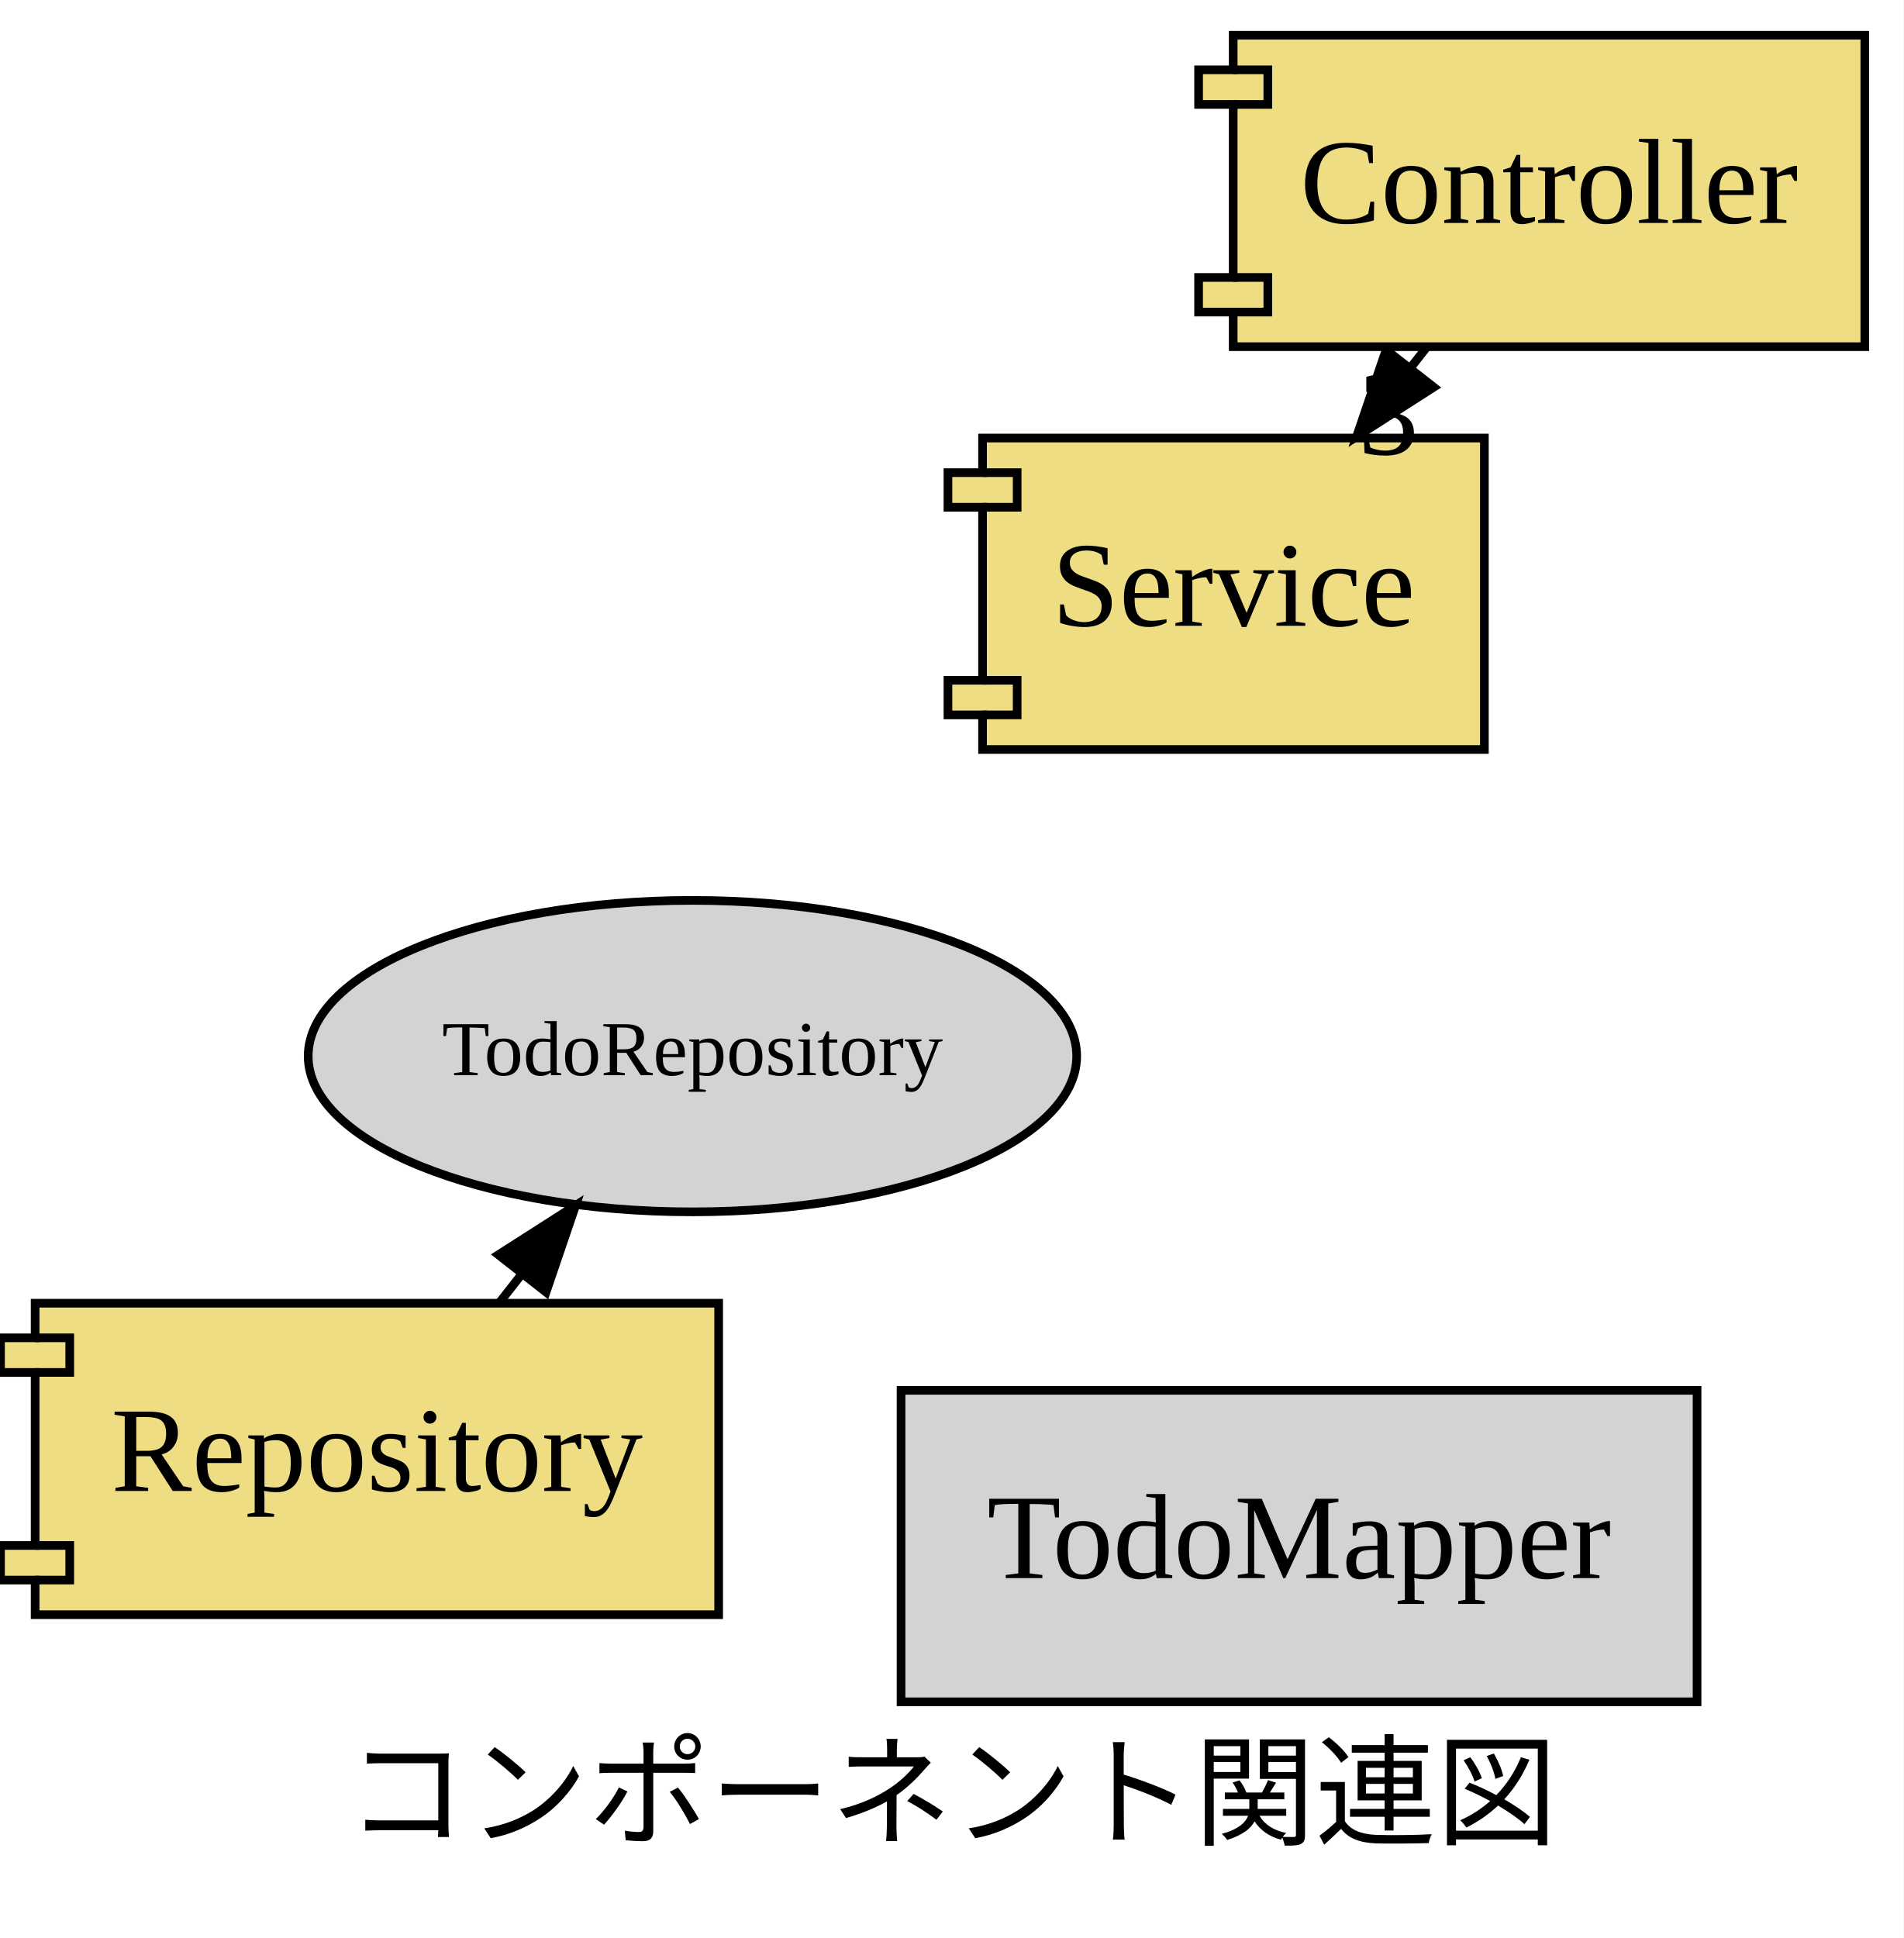
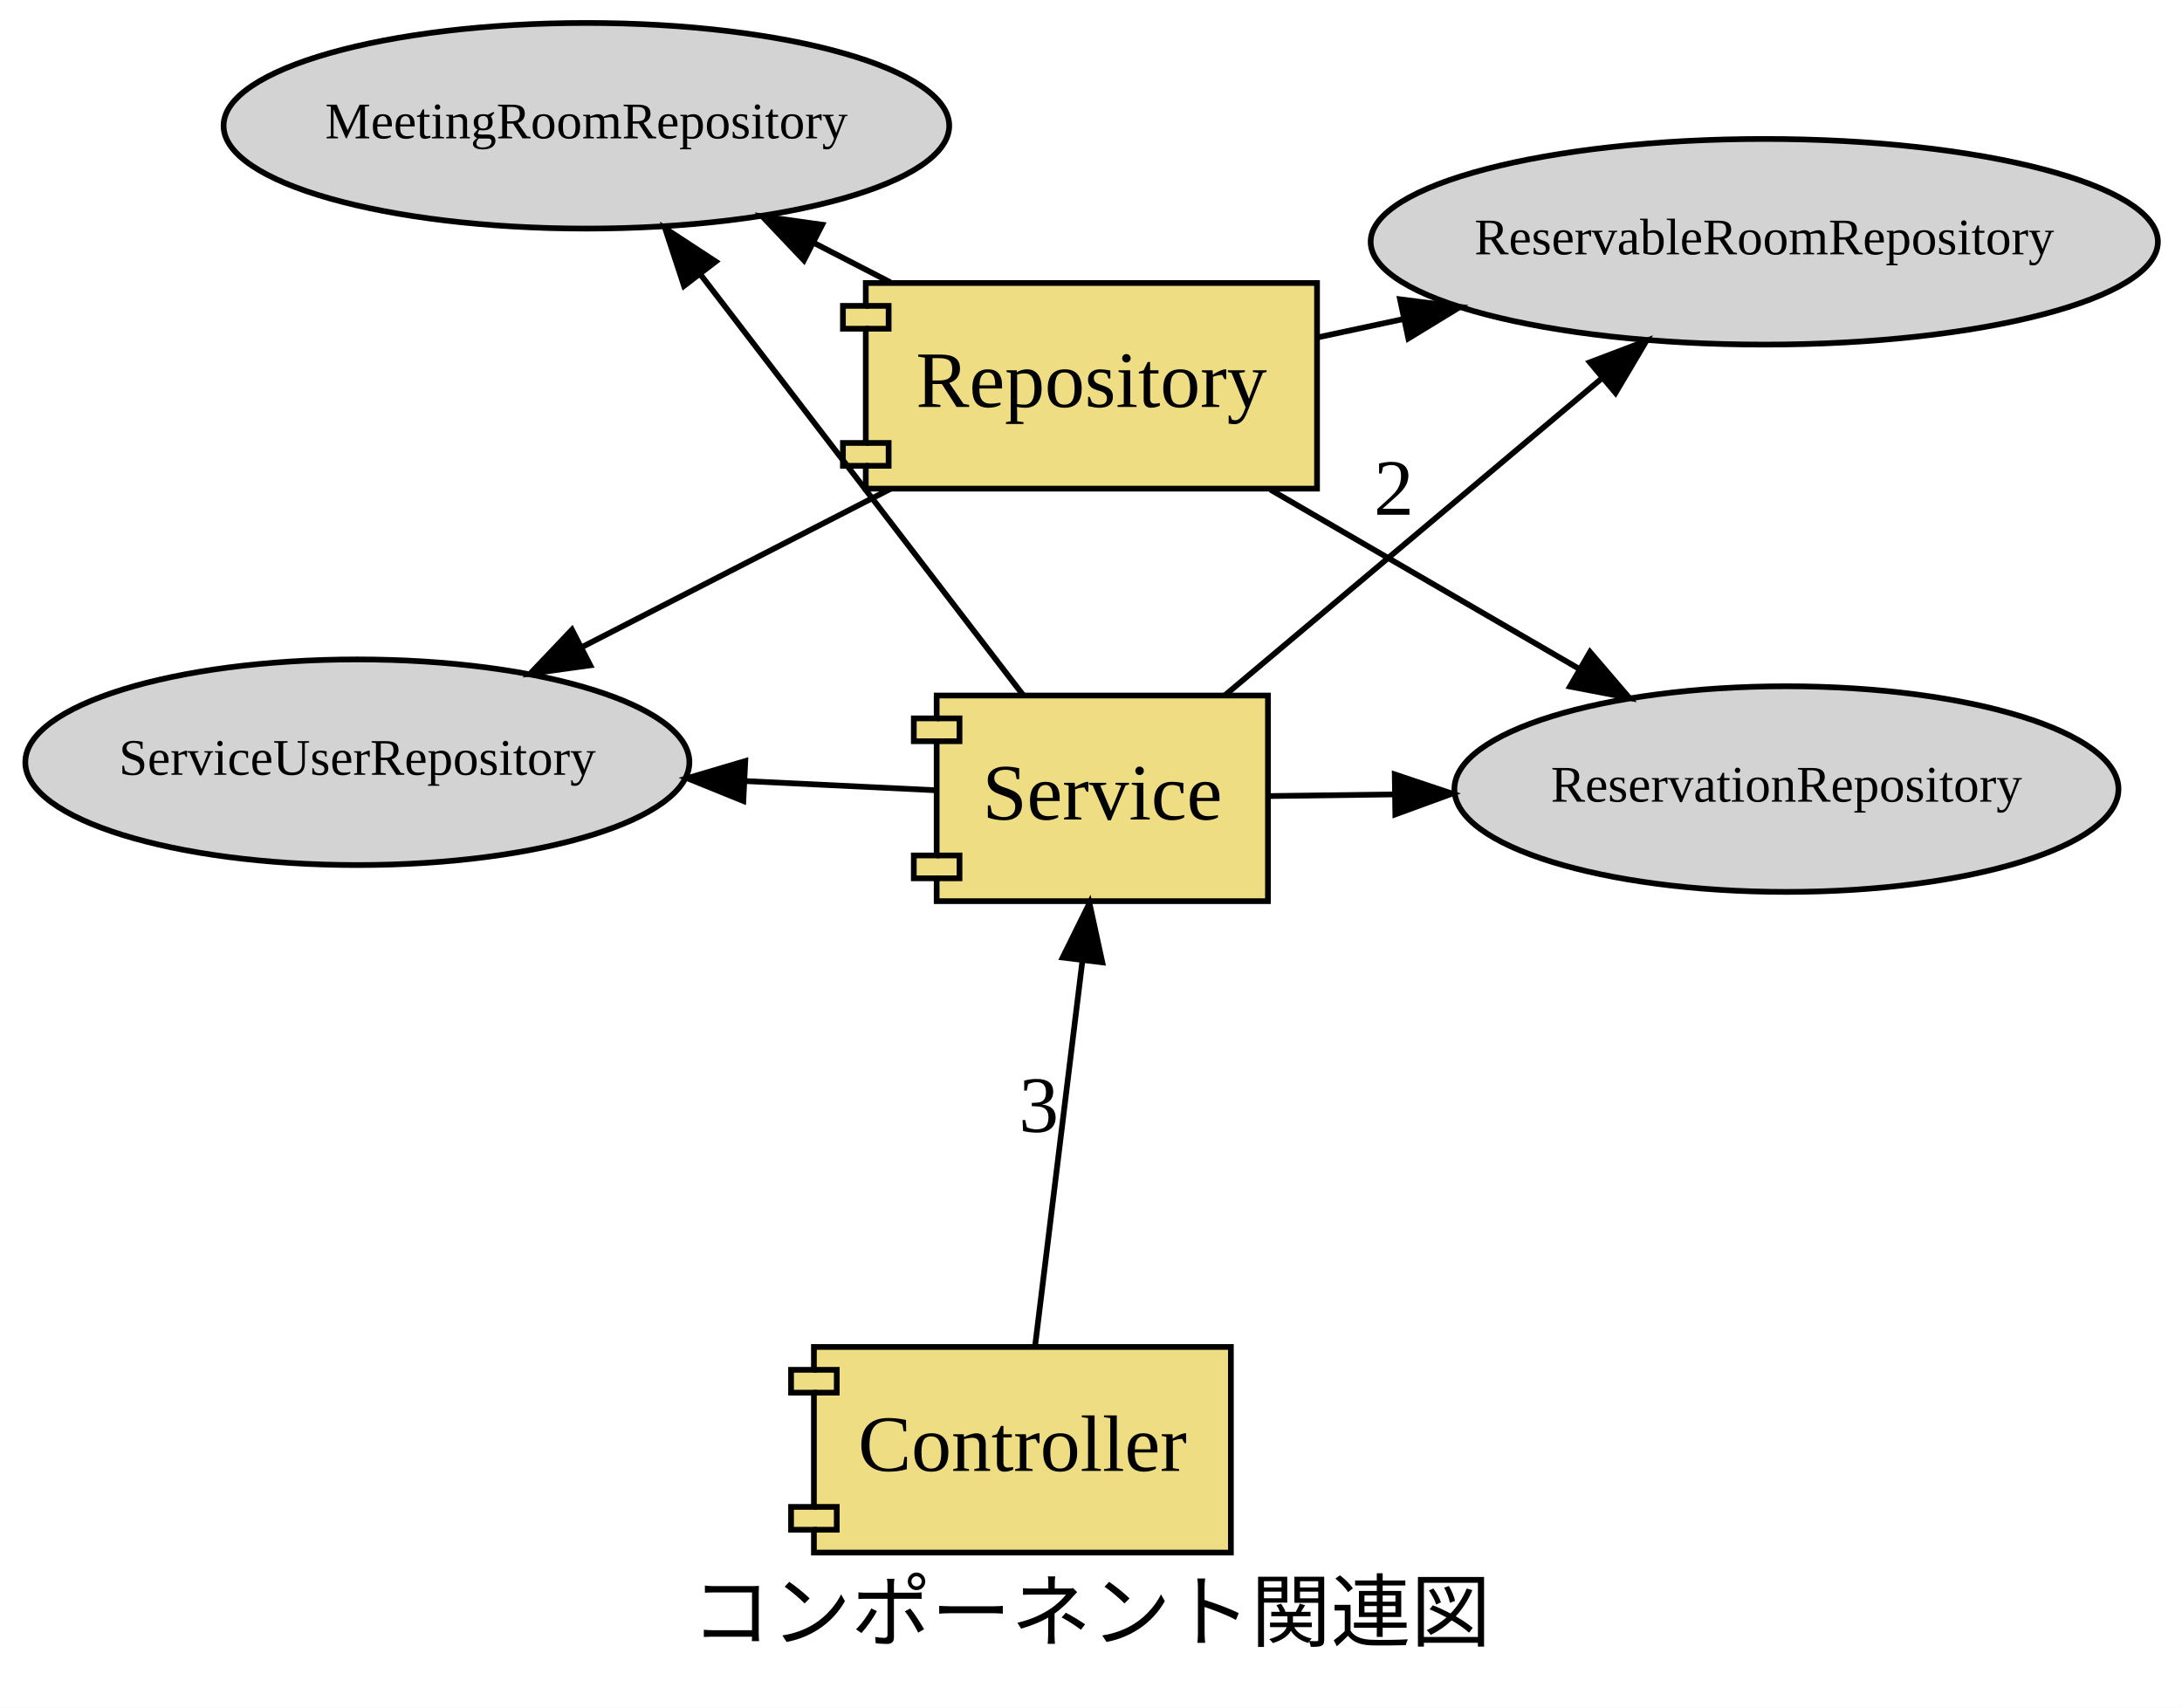
- <svg xmlns="http://www.w3.org/2000/svg" width="220pt" height="224pt" viewBox="0.00 0.00 220.00 224.00">
-   <g id="graph0" class="graph" transform="scale(1 1) rotate(0) translate(4 197)">
-     <polygon fill="white" stroke="transparent" points="-4,27 -4,-197 216,-197 216,27 -4,27" />
-     <text text-anchor="middle" x="106" y="15.2" font-family="Times New Roman,serif" font-size="14.00">コンポーネント関連図
+ <svg xmlns="http://www.w3.org/2000/svg" width="382pt" height="299pt" viewBox="0.00 0.00 382.00 299.00">
+   <g id="graph0" class="graph" transform="scale(1 1) rotate(0) translate(4 272)">
+     <polygon fill="white" stroke="transparent" points="-4,27 -4,-272 378,-272 378,27 -4,27" />
+     <text text-anchor="middle" x="187" y="15.2" font-family="Times New Roman,serif" font-size="14.00">コンポーネント関連図
        </text>
    <g id="node1" class="node">
-       <polygon fill="#eedd82" stroke="black" points="167.56,-146.37 109.56,-146.37 109.56,-142.37 105.56,-142.37 105.56,-138.37 109.56,-138.37 109.56,-118.37 105.56,-118.37 105.56,-114.37 109.56,-114.37 109.56,-110.37 167.56,-110.37 167.56,-146.37" />
-       <polyline fill="none" stroke="black" points="109.56,-142.37 113.56,-142.37 113.56,-138.37 109.56,-138.37 " />
-       <polyline fill="none" stroke="black" points="109.56,-118.37 113.56,-118.37 113.56,-114.37 109.56,-114.37 " />
-       <text text-anchor="middle" x="138.56" y="-124.67" font-family="Times New Roman,serif" font-size="14.00">
+       <polygon fill="#eedd82" stroke="black" points="211.49,-36.18 138.49,-36.18 138.49,-32.18 134.49,-32.18 134.49,-28.18 138.49,-28.18 138.49,-8.18 134.49,-8.18 134.49,-4.18 138.49,-4.18 138.49,-0.18 211.49,-0.18 211.49,-36.18" />
+       <polyline fill="none" stroke="black" points="138.49,-32.18 142.49,-32.18 142.49,-28.18 138.49,-28.18 " />
+       <polyline fill="none" stroke="black" points="138.49,-8.18 142.49,-8.18 142.49,-4.18 138.49,-4.18 " />
+       <text text-anchor="middle" x="174.99" y="-14.48" font-family="Times New Roman,serif" font-size="14.00">
+                 Controller
+             </text>
+     </g>
+     <g id="node7" class="node">
+       <polygon fill="#eedd82" stroke="black" points="217.98,-150.23 159.98,-150.23 159.98,-146.23 155.98,-146.23 155.98,-142.23 159.98,-142.23 159.98,-122.23 155.98,-122.23 155.98,-118.23 159.98,-118.23 159.98,-114.23 217.98,-114.23 217.98,-150.23" />
+       <polyline fill="none" stroke="black" points="159.98,-146.23 163.98,-146.23 163.98,-142.23 159.98,-142.23 " />
+       <polyline fill="none" stroke="black" points="159.98,-122.23 163.98,-122.23 163.98,-118.23 159.98,-118.23 " />
+       <text text-anchor="middle" x="188.98" y="-128.53" font-family="Times New Roman,serif" font-size="14.00">
                Service
            </text>
    </g>
+     <g id="edge1" class="edge">
+       <path fill="none" stroke="black" d="M177.2,-36.25C179.43,-54.41 182.9,-82.67 185.5,-103.83" />
+       <polygon fill="black" stroke="black" points="182.04,-104.36 186.73,-113.86 188.98,-103.51 182.04,-104.36" />
+       <text text-anchor="middle" x="177.85" y="-73.84" font-family="Times New Roman,serif" font-size="14.00">3
+             </text>
+     </g>
    <g id="node2" class="node">
-       <polygon fill="#eedd82" stroke="black" points="79.06,-46.37 0.06,-46.37 0.06,-42.37 -3.94,-42.37 -3.94,-38.37 0.06,-38.37 0.06,-18.37 -3.94,-18.37 -3.94,-14.37 0.06,-14.37 0.06,-10.37 79.06,-10.37 79.06,-46.37" />
-       <polyline fill="none" stroke="black" points="0.06,-42.37 4.06,-42.37 4.06,-38.37 0.06,-38.37 " />
-       <polyline fill="none" stroke="black" points="0.06,-18.37 4.06,-18.37 4.06,-14.37 0.06,-14.37 " />
-       <text text-anchor="middle" x="39.56" y="-24.67" font-family="Times New Roman,serif" font-size="14.00">
+       <polygon fill="#eedd82" stroke="black" points="226.57,-222.45 147.57,-222.45 147.57,-218.45 143.57,-218.45 143.57,-214.45 147.57,-214.45 147.57,-194.45 143.57,-194.45 143.57,-190.45 147.57,-190.45 147.57,-186.45 226.57,-186.45 226.57,-222.45" />
+       <polyline fill="none" stroke="black" points="147.57,-218.45 151.57,-218.45 151.57,-214.45 147.57,-214.45 " />
+       <polyline fill="none" stroke="black" points="147.57,-194.45 151.57,-194.45 151.57,-190.45 147.57,-190.45 " />
+       <text text-anchor="middle" x="187.07" y="-200.75" font-family="Times New Roman,serif" font-size="14.00">
                Repository
            </text>
    </g>
    <g id="node3" class="node">
-       <ellipse fill="lightgrey" stroke="black" cx="76.03" cy="-74.93" rx="44.41" ry="18" />
-       <text text-anchor="middle" x="76.03" y="-72.73" font-family="Times New Roman,serif" font-size="9.00">
-                 TodoRepository
+       <ellipse fill="lightgrey" stroke="black" cx="308.75" cy="-133.85" rx="58.13" ry="18" />
+       <text text-anchor="middle" x="308.75" y="-131.65" font-family="Times New Roman,serif" font-size="9.00">
+                 ReservationRepository
            </text>
    </g>
    <g id="edge2" class="edge">
-       <path fill="none" stroke="black" d="M53.77,-46.5C54.58,-47.54 55.4,-48.59 56.23,-49.64" />
-       <polygon fill="black" stroke="black" points="53.6,-51.97 62.53,-57.68 59.11,-47.65 53.6,-51.97" />
+       <path fill="none" stroke="black" d="M218.41,-186.27C234.96,-176.67 255.35,-164.83 272.57,-154.84" />
+       <polygon fill="black" stroke="black" points="274.36,-157.85 281.25,-149.81 270.85,-151.8 274.36,-157.85" />
    </g>
    <g id="node4" class="node">
-       <polygon fill="lightgrey" stroke="black" points="192.14,-36.3 100.14,-36.3 100.14,-0.3 192.14,-0.3 192.14,-36.3" />
-       <text text-anchor="middle" x="146.14" y="-14.6" font-family="Times New Roman,serif" font-size="14.00">
-                 TodoMapper
+       <ellipse fill="lightgrey" stroke="black" cx="98.66" cy="-249.98" rx="63.52" ry="18" />
+       <text text-anchor="middle" x="98.66" y="-247.78" font-family="Times New Roman,serif" font-size="9.00">
+                 MeetingRoomRepository
            </text>
    </g>
+     <g id="edge6" class="edge">
+       <path fill="none" stroke="black" d="M151.87,-222.58C147.47,-224.84 142.94,-227.17 138.48,-229.48" />
+       <polygon fill="black" stroke="black" points="136.74,-226.43 129.45,-234.12 139.94,-232.66 136.74,-226.43" />
+     </g>
    <g id="node5" class="node">
-       <polygon fill="#eedd82" stroke="black" points="211.53,-192.93 138.53,-192.93 138.53,-188.93 134.53,-188.93 134.53,-184.93 138.53,-184.93 138.53,-164.93 134.53,-164.93 134.53,-160.93 138.53,-160.93 138.53,-156.93 211.53,-156.93 211.53,-192.93" />
-       <polyline fill="none" stroke="black" points="138.53,-188.93 142.53,-188.93 142.53,-184.93 138.53,-184.93 " />
-       <polyline fill="none" stroke="black" points="138.53,-164.93 142.53,-164.93 142.53,-160.93 138.53,-160.93 " />
-       <text text-anchor="middle" x="175.03" y="-171.23" font-family="Times New Roman,serif" font-size="14.00">
-                 Controller
+       <ellipse fill="lightgrey" stroke="black" cx="304.87" cy="-229.67" rx="68.91" ry="18" />
+       <text text-anchor="middle" x="304.87" y="-227.47" font-family="Times New Roman,serif" font-size="9.00">
+                 ReservableRoomRepository
            </text>
    </g>
-     <g id="edge1" class="edge">
-       <path fill="none" stroke="black" d="M160.83,-156.79C160.25,-156.06 159.67,-155.31 159.08,-154.56" />
-       <polygon fill="black" stroke="black" points="161.71,-152.25 152.79,-146.53 156.2,-156.56 161.71,-152.25" />
-       <text text-anchor="middle" x="156.46" y="-144.48" font-family="Times New Roman,serif" font-size="14.00">3
+     <g id="edge8" class="edge">
+       <path fill="none" stroke="black" d="M226.62,-212.92C231.51,-213.97 236.6,-215.05 241.73,-216.15" />
+       <polygon fill="black" stroke="black" points="241.1,-219.6 251.61,-218.27 242.56,-212.75 241.1,-219.6" />
+     </g>
+     <g id="node6" class="node">
+       <ellipse fill="lightgrey" stroke="black" cx="58.56" cy="-138.55" rx="58.13" ry="18" />
+       <text text-anchor="middle" x="58.56" y="-136.35" font-family="Times New Roman,serif" font-size="9.00">
+                 ServiceUserRepository
            </text>
+     </g>
+     <g id="edge7" class="edge">
+       <path fill="none" stroke="black" d="M151.96,-186.44C135.28,-177.89 115.27,-167.63 98.07,-158.81" />
+       <polygon fill="black" stroke="black" points="99.33,-155.52 88.83,-154.07 96.13,-161.75 99.33,-155.52" />
+     </g>
+     <g id="edge9" class="edge">
+       <path fill="none" stroke="black" d="M218.28,-132.63C225.02,-132.72 232.47,-132.82 240.11,-132.92" />
+       <polygon fill="black" stroke="black" points="240.18,-136.42 250.23,-133.06 240.28,-129.42 240.18,-136.42" />
+     </g>
+     <g id="edge5" class="edge">
+       <path fill="none" stroke="black" d="M175.07,-150.37C159.97,-170.05 135.74,-201.63 118.62,-223.96" />
+       <polygon fill="black" stroke="black" points="115.75,-221.95 112.44,-232.01 121.3,-226.21 115.75,-221.95" />
+     </g>
+     <g id="edge4" class="edge">
+       <path fill="none" stroke="black" d="M210.51,-150.33C229.11,-165.98 256.15,-188.71 276.51,-205.83" />
+       <polygon fill="black" stroke="black" points="274.33,-208.57 284.23,-212.33 278.83,-203.21 274.33,-208.57" />
+       <text text-anchor="middle" x="240.01" y="-181.88" font-family="Times New Roman,serif" font-size="14.00">2
+             </text>
+     </g>
+     <g id="edge3" class="edge">
+       <path fill="none" stroke="black" d="M159.71,-133.65C149.78,-134.13 138.23,-134.69 126.56,-135.25" />
+       <polygon fill="black" stroke="black" points="126.13,-131.77 116.31,-135.75 126.47,-138.76 126.13,-131.77" />
    </g>
  </g>
</svg>
